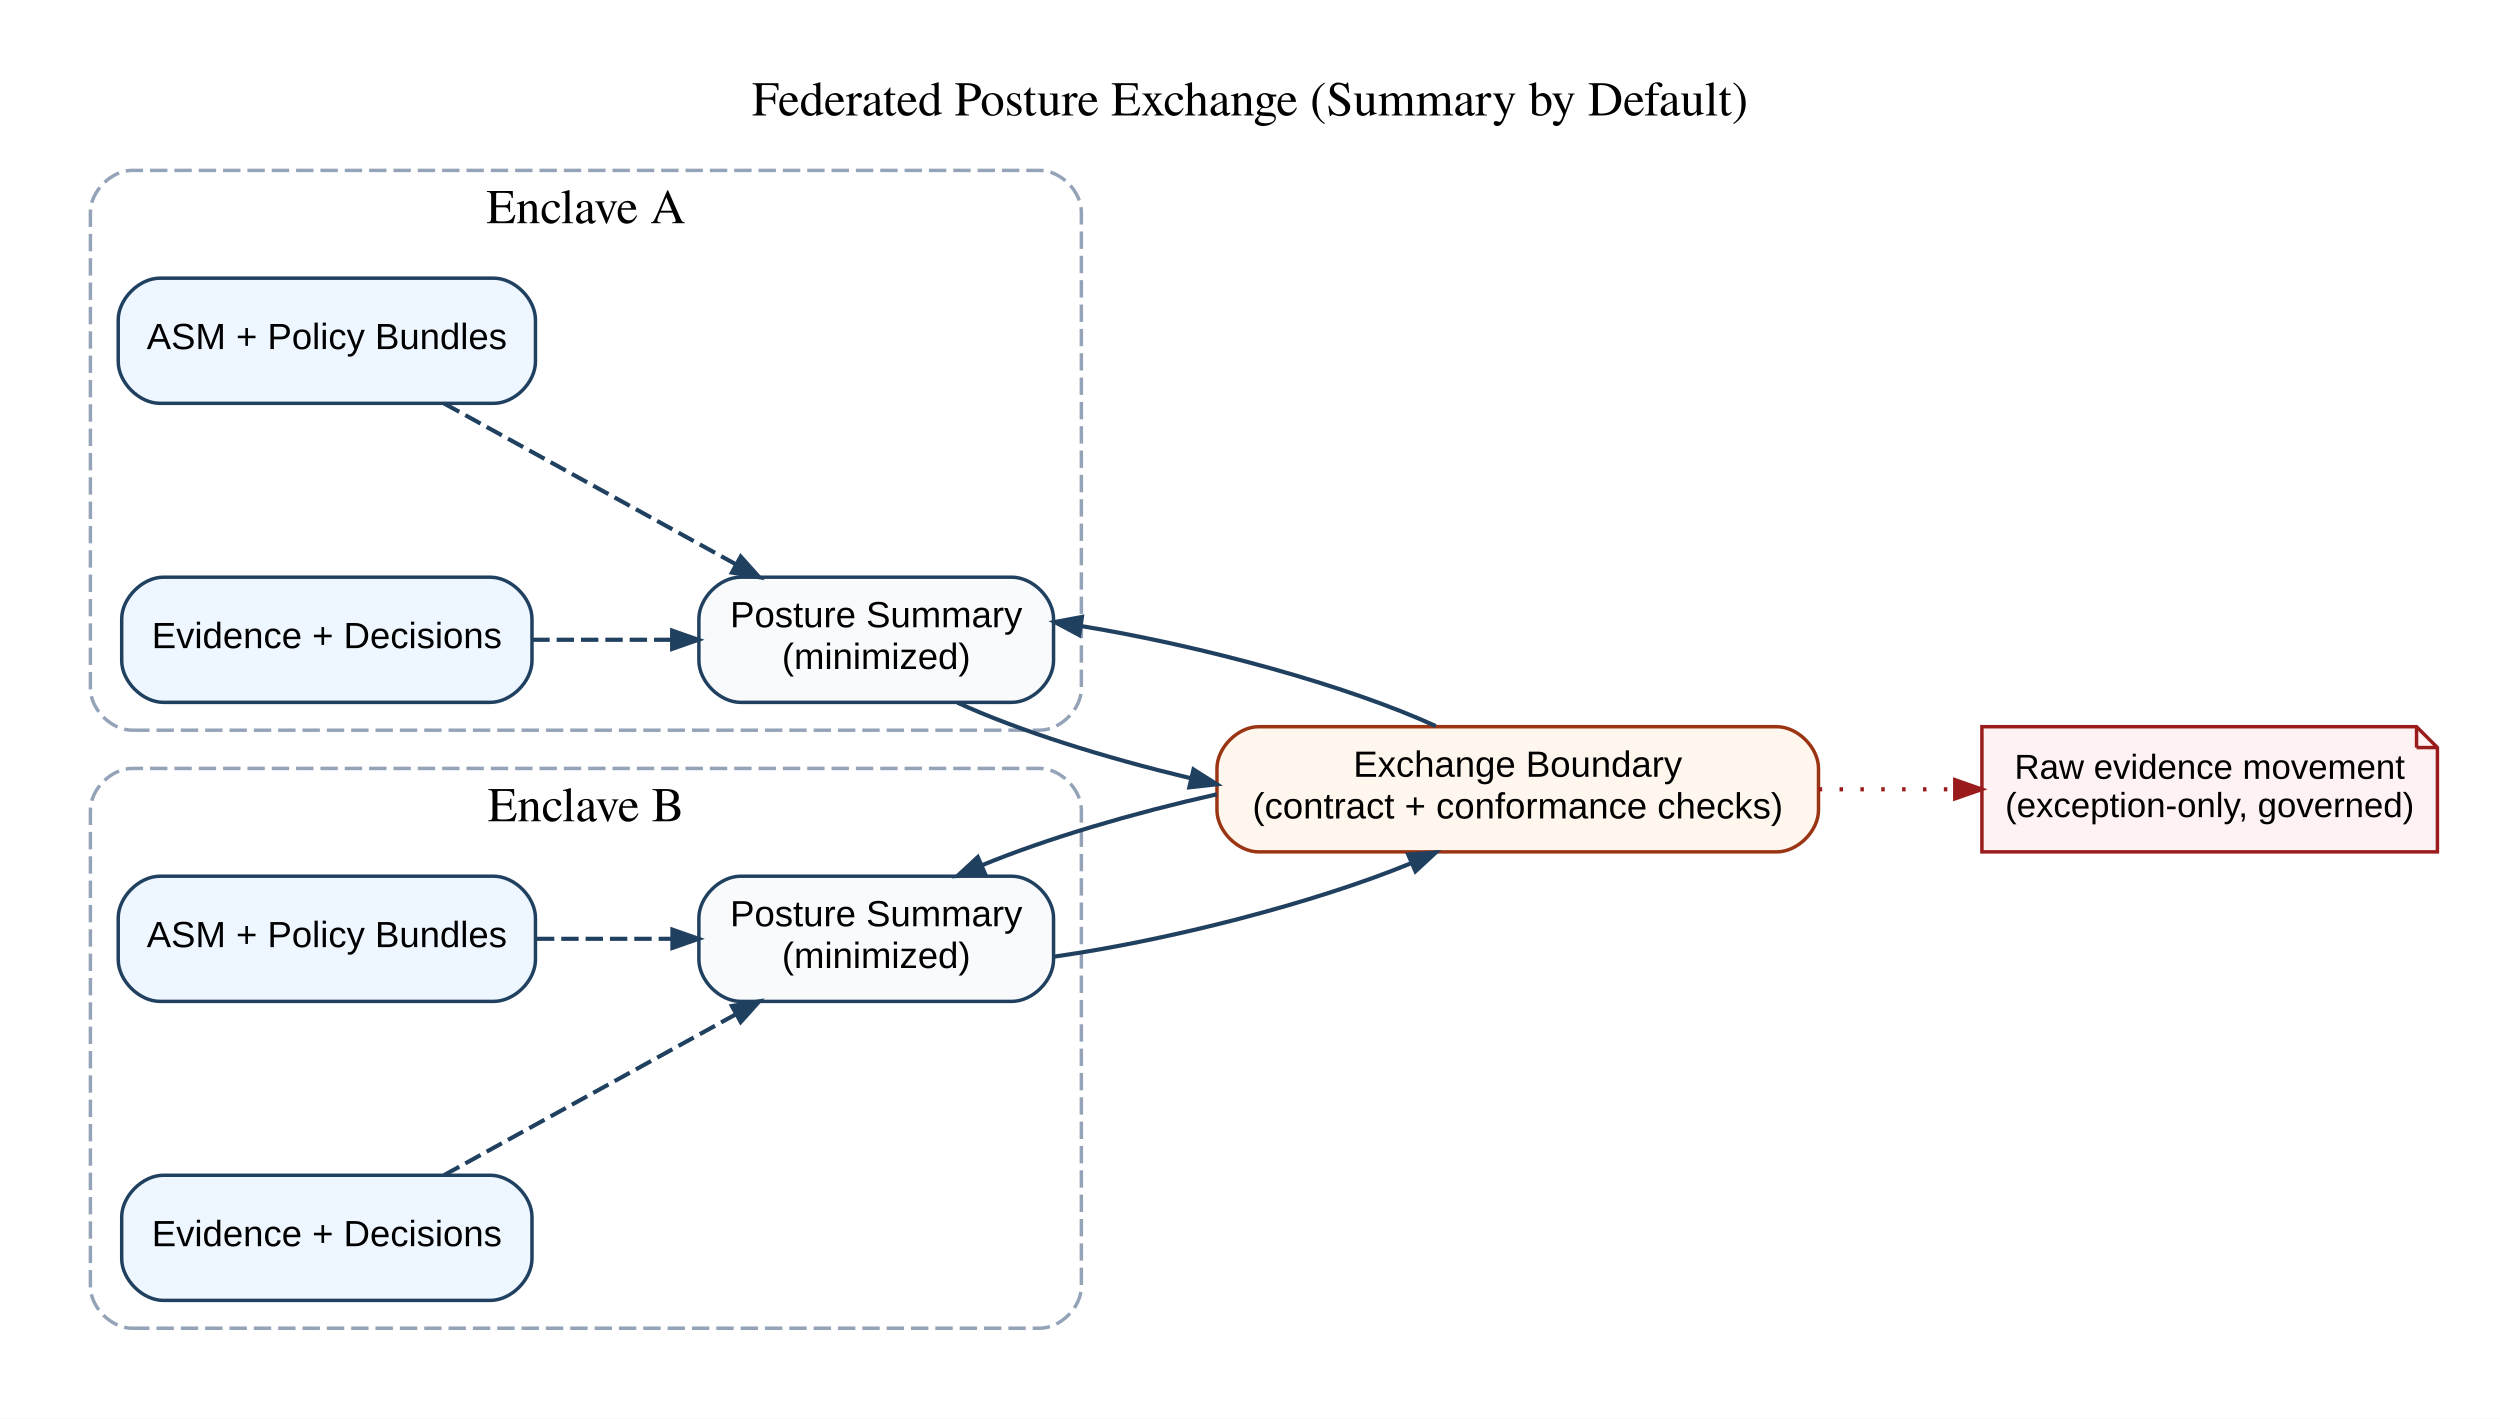
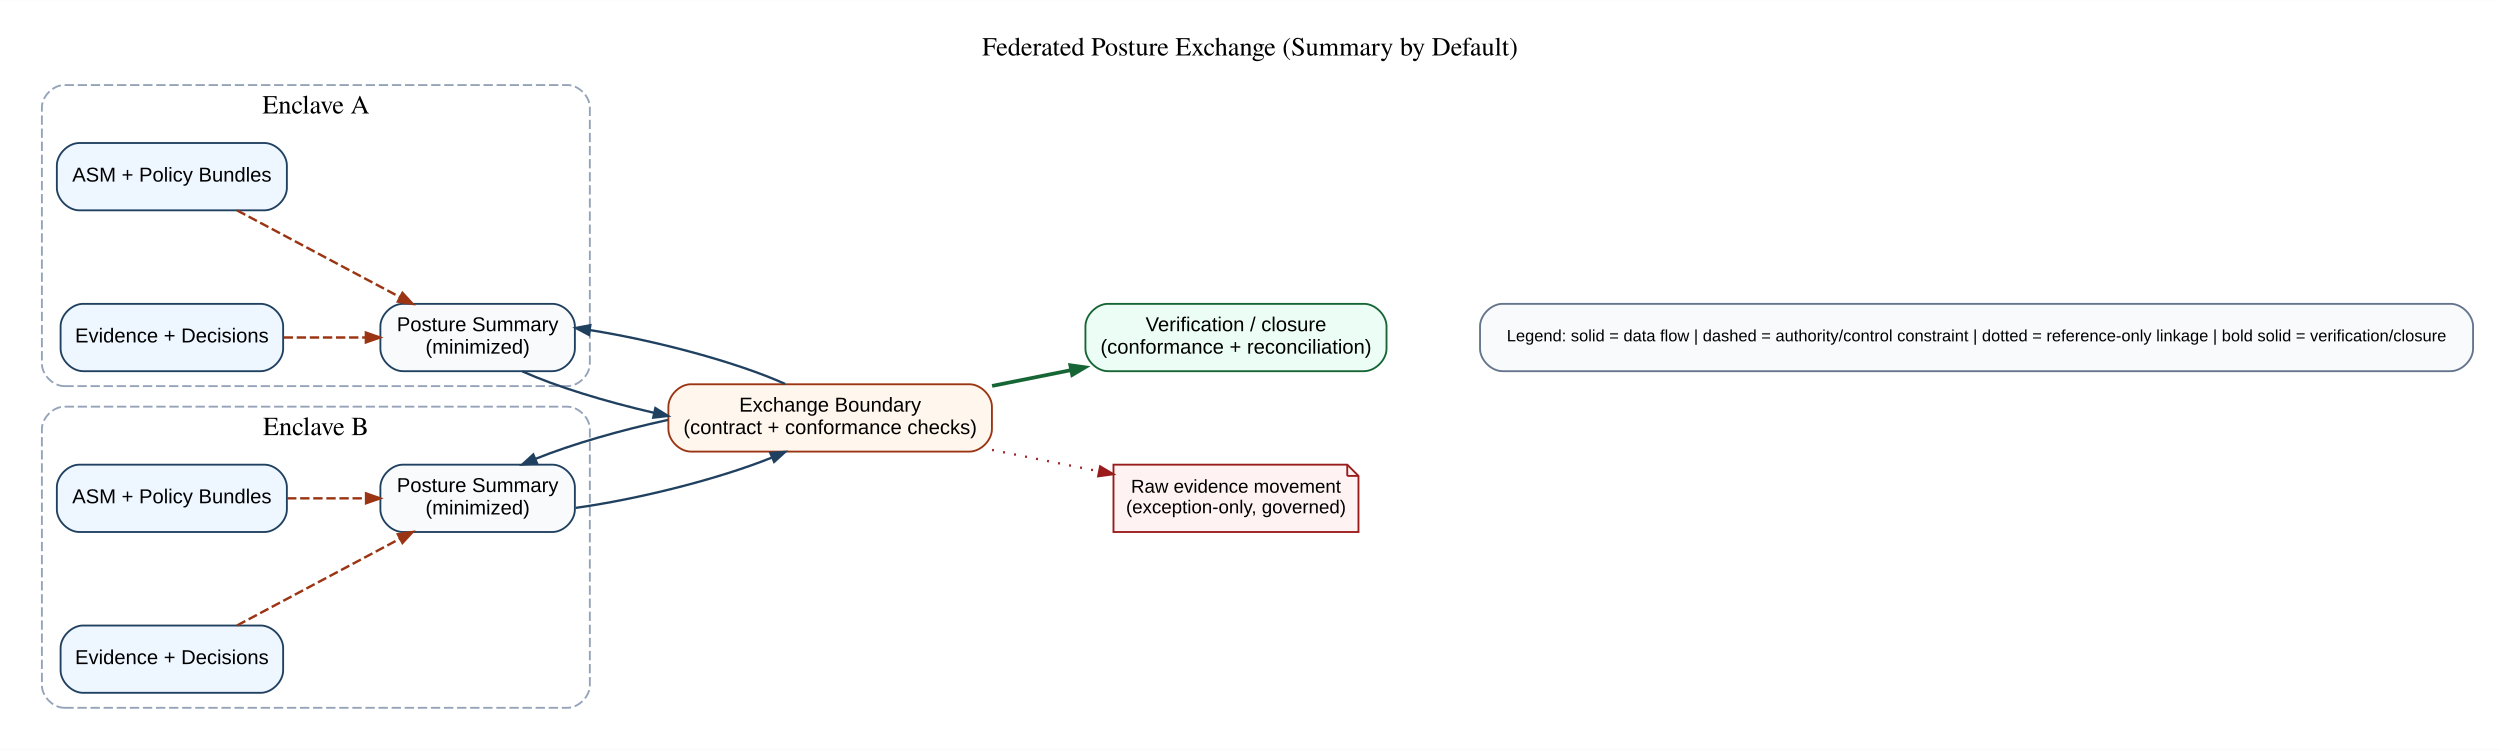
- <svg xmlns="http://www.w3.org/2000/svg" width="719pt" height="408pt" viewBox="0.00 0.00 719.00 408.00">
-   <g id="graph0" class="graph" transform="scale(1 1) rotate(0) translate(18 390)">
-     <polygon fill="white" stroke="transparent" points="-18,18 -18,-390 701,-390 701,18 -18,18" />
-     <text text-anchor="middle" x="341.5" y="-356.8" font-family="Times,serif" font-size="14.00">Federated Posture Exchange (Summary by Default)</text>
+ <svg xmlns="http://www.w3.org/2000/svg" width="1337pt" height="401pt" viewBox="0.00 0.00 1336.80 400.80">
+   <g id="graph0" class="graph" transform="scale(1 1) rotate(0) translate(14.4 386.4)">
+     <polygon fill="white" stroke="transparent" points="-14.4,14.4 -14.4,-386.4 1322.4,-386.4 1322.4,14.4 -14.4,14.4" />
+     <text text-anchor="middle" x="654" y="-356.8" font-family="Times,serif" font-size="14.00">Federated Posture Exchange (Summary by Default)</text>
    <g id="clust1" class="cluster">
-       <path fill="white" stroke="#94a3b8" stroke-dasharray="5,2" d="M20,-180C20,-180 281,-180 281,-180 287,-180 293,-186 293,-192 293,-192 293,-329 293,-329 293,-335 287,-341 281,-341 281,-341 20,-341 20,-341 14,-341 8,-335 8,-329 8,-329 8,-192 8,-192 8,-186 14,-180 20,-180" />
-       <text text-anchor="middle" x="150.5" y="-325.8" font-family="Times,serif" font-size="14.00">Enclave A</text>
+       <path fill="white" stroke="#94a3b8" stroke-dasharray="5,2" d="M20,-180C20,-180 289,-180 289,-180 295,-180 301,-186 301,-192 301,-192 301,-329 301,-329 301,-335 295,-341 289,-341 289,-341 20,-341 20,-341 14,-341 8,-335 8,-329 8,-329 8,-192 8,-192 8,-186 14,-180 20,-180" />
+       <text text-anchor="middle" x="154.5" y="-325.8" font-family="Times,serif" font-size="14.00">Enclave A</text>
    </g>
    <g id="clust2" class="cluster">
-       <path fill="white" stroke="#94a3b8" stroke-dasharray="5,2" d="M20,-8C20,-8 281,-8 281,-8 287,-8 293,-14 293,-20 293,-20 293,-157 293,-157 293,-163 287,-169 281,-169 281,-169 20,-169 20,-169 14,-169 8,-163 8,-157 8,-157 8,-20 8,-20 8,-14 14,-8 20,-8" />
-       <text text-anchor="middle" x="150.5" y="-153.8" font-family="Times,serif" font-size="14.00">Enclave B</text>
+       <path fill="white" stroke="#94a3b8" stroke-dasharray="5,2" d="M20,-8C20,-8 289,-8 289,-8 295,-8 301,-14 301,-20 301,-20 301,-157 301,-157 301,-163 295,-169 289,-169 289,-169 20,-169 20,-169 14,-169 8,-163 8,-157 8,-157 8,-20 8,-20 8,-14 14,-8 20,-8" />
+       <text text-anchor="middle" x="154.5" y="-153.8" font-family="Times,serif" font-size="14.00">Enclave B</text>
    </g>
    <g id="node1" class="node">
-       <path fill="#eef6ff" stroke="#204060" d="M124,-310C124,-310 28,-310 28,-310 22,-310 16,-304 16,-298 16,-298 16,-286 16,-286 16,-280 22,-274 28,-274 28,-274 124,-274 124,-274 130,-274 136,-280 136,-286 136,-286 136,-298 136,-298 136,-304 130,-310 124,-310" />
-       <text text-anchor="middle" x="76" y="-289.6" font-family="Arial" font-size="10.50">ASM + Policy Bundles</text>
+       <path fill="#eef6ff" stroke="#204060" d="M127,-310C127,-310 28,-310 28,-310 22,-310 16,-304 16,-298 16,-298 16,-286 16,-286 16,-280 22,-274 28,-274 28,-274 127,-274 127,-274 133,-274 139,-280 139,-286 139,-286 139,-298 139,-298 139,-304 133,-310 127,-310" />
+       <text text-anchor="middle" x="77.5" y="-289.36" font-family="Arial" font-size="10.80">ASM + Policy Bundles</text>
    </g>
    <g id="node3" class="node">
-       <path fill="#f8fafc" stroke="#204060" d="M273,-224C273,-224 195,-224 195,-224 189,-224 183,-218 183,-212 183,-212 183,-200 183,-200 183,-194 189,-188 195,-188 195,-188 273,-188 273,-188 279,-188 285,-194 285,-200 285,-200 285,-212 285,-212 285,-218 279,-224 273,-224" />
-       <text text-anchor="middle" x="234" y="-209.6" font-family="Arial" font-size="10.50">Posture Summary</text>
-       <text text-anchor="middle" x="234" y="-197.6" font-family="Arial" font-size="10.50">(minimized)</text>
+       <path fill="#f8fafc" stroke="#204060" d="M281,-224C281,-224 201,-224 201,-224 195,-224 189,-218 189,-212 189,-212 189,-200 189,-200 189,-194 195,-188 201,-188 201,-188 281,-188 281,-188 287,-188 293,-194 293,-200 293,-200 293,-212 293,-212 293,-218 287,-224 281,-224" />
+       <text text-anchor="middle" x="241" y="-209.36" font-family="Arial" font-size="10.80">Posture Summary</text>
+       <text text-anchor="middle" x="241" y="-197.36" font-family="Arial" font-size="10.80">(minimized)</text>
    </g>
    <g id="edge5" class="edge">
-       <path fill="none" stroke="#204060" stroke-width="1.2" stroke-dasharray="5,2" d="M109.7,-273.97C134.14,-260.5 167.66,-242.02 193.59,-227.73" />
-       <polygon fill="#204060" stroke="#204060" stroke-width="1.2" points="195.04,-229.92 200.34,-224 192.5,-225.33 195.04,-229.92" />
+       <path fill="none" stroke="#9a3412" stroke-width="1.3" stroke-dasharray="5,2" d="M112.36,-273.97C137.77,-260.44 172.66,-241.86 199.54,-227.55" />
+       <polygon fill="#9a3412" stroke="#9a3412" stroke-width="1.3" points="200.8,-229.85 206.19,-224 198.34,-225.21 200.8,-229.85" />
    </g>
    <g id="node2" class="node">
-       <path fill="#eef6ff" stroke="#204060" d="M123,-224C123,-224 29,-224 29,-224 23,-224 17,-218 17,-212 17,-212 17,-200 17,-200 17,-194 23,-188 29,-188 29,-188 123,-188 123,-188 129,-188 135,-194 135,-200 135,-200 135,-212 135,-212 135,-218 129,-224 123,-224" />
-       <text text-anchor="middle" x="76" y="-203.6" font-family="Arial" font-size="10.50">Evidence + Decisions</text>
+       <path fill="#eef6ff" stroke="#204060" d="M125,-224C125,-224 30,-224 30,-224 24,-224 18,-218 18,-212 18,-212 18,-200 18,-200 18,-194 24,-188 30,-188 30,-188 125,-188 125,-188 131,-188 137,-194 137,-200 137,-200 137,-212 137,-212 137,-218 131,-224 125,-224" />
+       <text text-anchor="middle" x="77.5" y="-203.36" font-family="Arial" font-size="10.80">Evidence + Decisions</text>
    </g>
    <g id="edge6" class="edge">
-       <path fill="none" stroke="#204060" stroke-width="1.2" stroke-dasharray="5,2" d="M135.09,-206C148.2,-206 162.11,-206 175.2,-206" />
-       <polygon fill="#204060" stroke="#204060" stroke-width="1.2" points="175.31,-208.63 182.81,-206 175.31,-203.38 175.31,-208.63" />
+       <path fill="none" stroke="#9a3412" stroke-width="1.3" stroke-dasharray="5,2" d="M137.26,-206C151.49,-206 166.71,-206 180.95,-206" />
+       <polygon fill="#9a3412" stroke="#9a3412" stroke-width="1.3" points="181.25,-208.63 188.75,-206 181.25,-203.38 181.25,-208.63" />
    </g>
    <g id="node4" class="node">
-       <path fill="#fff7ed" stroke="#9a3412" d="M493,-181C493,-181 344,-181 344,-181 338,-181 332,-175 332,-169 332,-169 332,-157 332,-157 332,-151 338,-145 344,-145 344,-145 493,-145 493,-145 499,-145 505,-151 505,-157 505,-157 505,-169 505,-169 505,-175 499,-181 493,-181" />
-       <text text-anchor="middle" x="418.5" y="-166.6" font-family="Arial" font-size="10.50">Exchange Boundary</text>
-       <text text-anchor="middle" x="418.5" y="-154.6" font-family="Arial" font-size="10.50">(contract + conformance checks)</text>
+       <path fill="#fff7ed" stroke="#9a3412" d="M504,-181C504,-181 355,-181 355,-181 349,-181 343,-175 343,-169 343,-169 343,-157 343,-157 343,-151 349,-145 355,-145 355,-145 504,-145 504,-145 510,-145 516,-151 516,-157 516,-157 516,-169 516,-169 516,-175 510,-181 504,-181" />
+       <text text-anchor="middle" x="429.5" y="-166.36" font-family="Arial" font-size="10.80">Exchange Boundary</text>
+       <text text-anchor="middle" x="429.5" y="-154.36" font-family="Arial" font-size="10.80">(contract + conformance checks)</text>
    </g>
    <g id="edge1" class="edge">
-       <path fill="none" stroke="#204060" stroke-width="1.2" d="M257.38,-187.91C274.53,-180 299.45,-172.15 324.53,-166.16" />
-       <polygon fill="#204060" stroke="#204060" stroke-width="1.2" points="325.25,-168.69 331.96,-164.44 324.06,-163.57 325.25,-168.69" />
+       <path fill="none" stroke="#204060" stroke-width="1.25" d="M264.87,-187.91C282.83,-179.81 309.11,-171.77 335.39,-165.72" />
+       <polygon fill="#204060" stroke="#204060" stroke-width="1.25" points="336.04,-168.26 342.79,-164.07 334.9,-163.14 336.04,-168.26" />
    </g>
    <g id="edge4" class="edge">
-       <path fill="none" stroke="#204060" stroke-width="1.2" d="M394.92,-181.18C369.64,-192.8 327.67,-204.27 293.07,-209.92" />
-       <polygon fill="#204060" stroke="#204060" stroke-width="1.2" points="292.37,-207.37 285.35,-211.1 293.16,-212.56 292.37,-207.37" />
+       <path fill="none" stroke="#204060" stroke-width="1.25" d="M405.43,-181.18C379.48,-192.85 336.34,-204.36 300.89,-209.99" />
+       <polygon fill="#204060" stroke="#204060" stroke-width="1.25" points="300.49,-207.4 293.46,-211.1 301.26,-212.59 300.49,-207.4" />
    </g>
    <g id="node7" class="node">
-       <path fill="#f8fafc" stroke="#204060" d="M273,-138C273,-138 195,-138 195,-138 189,-138 183,-132 183,-126 183,-126 183,-114 183,-114 183,-108 189,-102 195,-102 195,-102 273,-102 273,-102 279,-102 285,-108 285,-114 285,-114 285,-126 285,-126 285,-132 279,-138 273,-138" />
-       <text text-anchor="middle" x="234" y="-123.6" font-family="Arial" font-size="10.50">Posture Summary</text>
-       <text text-anchor="middle" x="234" y="-111.6" font-family="Arial" font-size="10.50">(minimized)</text>
+       <path fill="#f8fafc" stroke="#204060" d="M281,-138C281,-138 201,-138 201,-138 195,-138 189,-132 189,-126 189,-126 189,-114 189,-114 189,-108 195,-102 201,-102 201,-102 281,-102 281,-102 287,-102 293,-108 293,-114 293,-114 293,-126 293,-126 293,-132 287,-138 281,-138" />
+       <text text-anchor="middle" x="241" y="-123.36" font-family="Arial" font-size="10.80">Posture Summary</text>
+       <text text-anchor="middle" x="241" y="-111.36" font-family="Arial" font-size="10.80">(minimized)</text>
    </g>
    <g id="edge2" class="edge">
-       <path fill="none" stroke="#204060" stroke-width="1.2" d="M331.96,-161.56C307.67,-156.12 282.83,-148.76 264.37,-141.14" />
-       <polygon fill="#204060" stroke="#204060" stroke-width="1.2" points="265.3,-138.68 257.38,-138.09 263.21,-143.49 265.3,-138.68" />
+       <path fill="none" stroke="#204060" stroke-width="1.25" d="M342.79,-161.93C317.38,-156.44 291.21,-148.91 271.91,-141.1" />
+       <polygon fill="#204060" stroke="#204060" stroke-width="1.25" points="272.8,-138.62 264.87,-138.09 270.74,-143.45 272.8,-138.62" />
    </g>
    <g id="node8" class="node">
-       <polygon fill="#fef2f2" stroke="#991b1b" points="677,-181 552,-181 552,-145 683,-145 683,-175 677,-181" />
-       <polyline fill="none" stroke="#991b1b" points="677,-181 677,-175 " />
-       <polyline fill="none" stroke="#991b1b" points="683,-175 677,-175 " />
-       <text text-anchor="middle" x="617.5" y="-166" font-family="Arial" font-size="10.00">Raw evidence movement</text>
-       <text text-anchor="middle" x="617.5" y="-155" font-family="Arial" font-size="10.00">(exception-only, governed)</text>
+       <path fill="#ecfdf5" stroke="#166534" d="M715,-224C715,-224 578,-224 578,-224 572,-224 566,-218 566,-212 566,-212 566,-200 566,-200 566,-194 572,-188 578,-188 578,-188 715,-188 715,-188 721,-188 727,-194 727,-200 727,-200 727,-212 727,-212 727,-218 721,-224 715,-224" />
+       <text text-anchor="middle" x="646.5" y="-209.36" font-family="Arial" font-size="10.80">Verification / closure</text>
+       <text text-anchor="middle" x="646.5" y="-197.36" font-family="Arial" font-size="10.80">(conformance + reconciliation)</text>
    </g>
    <g id="edge9" class="edge">
-       <path fill="none" stroke="#991b1b" stroke-width="1.2" stroke-dasharray="1,5" d="M505.05,-163C518.03,-163 531.32,-163 543.99,-163" />
-       <polygon fill="#991b1b" stroke="#991b1b" stroke-width="1.2" points="544.3,-165.63 551.8,-163 544.3,-160.38 544.3,-165.63" />
+       <path fill="none" stroke="#166534" stroke-width="2" d="M516.09,-180.12C529.92,-182.88 544.26,-185.75 558.14,-188.53" />
+       <polygon fill="#166534" stroke="#166534" stroke-width="2" points="557.92,-191.16 565.79,-190.06 558.95,-186.01 557.92,-191.16" />
+     </g>
+     <g id="node9" class="node">
+       <polygon fill="#fef2f2" stroke="#991b1b" points="706,-138 581,-138 581,-102 712,-102 712,-132 706,-138" />
+       <polyline fill="none" stroke="#991b1b" points="706,-138 706,-132 " />
+       <polyline fill="none" stroke="#991b1b" points="712,-132 706,-132 " />
+       <text text-anchor="middle" x="646.5" y="-123" font-family="Arial" font-size="10.00">Raw evidence movement</text>
+       <text text-anchor="middle" x="646.5" y="-112" font-family="Arial" font-size="10.00">(exception-only, governed)</text>
+     </g>
+     <g id="edge10" class="edge">
+       <path fill="none" stroke="#991b1b" stroke-width="1.25" stroke-dasharray="1,5" d="M516.09,-145.88C534.94,-142.11 554.74,-138.15 573.01,-134.5" />
+       <polygon fill="#991b1b" stroke="#991b1b" stroke-width="1.25" points="573.91,-137 580.75,-132.95 572.88,-131.85 573.91,-137" />
    </g>
    <g id="node5" class="node">
-       <path fill="#eef6ff" stroke="#204060" d="M124,-138C124,-138 28,-138 28,-138 22,-138 16,-132 16,-126 16,-126 16,-114 16,-114 16,-108 22,-102 28,-102 28,-102 124,-102 124,-102 130,-102 136,-108 136,-114 136,-114 136,-126 136,-126 136,-132 130,-138 124,-138" />
-       <text text-anchor="middle" x="76" y="-117.6" font-family="Arial" font-size="10.50">ASM + Policy Bundles</text>
+       <path fill="#eef6ff" stroke="#204060" d="M127,-138C127,-138 28,-138 28,-138 22,-138 16,-132 16,-126 16,-126 16,-114 16,-114 16,-108 22,-102 28,-102 28,-102 127,-102 127,-102 133,-102 139,-108 139,-114 139,-114 139,-126 139,-126 139,-132 133,-138 127,-138" />
+       <text text-anchor="middle" x="77.5" y="-117.36" font-family="Arial" font-size="10.80">ASM + Policy Bundles</text>
    </g>
    <g id="edge7" class="edge">
-       <path fill="none" stroke="#204060" stroke-width="1.2" stroke-dasharray="5,2" d="M136.42,-120C149.11,-120 162.5,-120 175.14,-120" />
-       <polygon fill="#204060" stroke="#204060" stroke-width="1.2" points="175.39,-122.63 182.89,-120 175.39,-117.38 175.39,-122.63" />
+       <path fill="none" stroke="#9a3412" stroke-width="1.3" stroke-dasharray="5,2" d="M139.1,-120C152.92,-120 167.58,-120 181.32,-120" />
+       <polygon fill="#9a3412" stroke="#9a3412" stroke-width="1.3" points="181.34,-122.63 188.84,-120 181.34,-117.38 181.34,-122.63" />
    </g>
    <g id="node6" class="node">
-       <path fill="#eef6ff" stroke="#204060" d="M123,-52C123,-52 29,-52 29,-52 23,-52 17,-46 17,-40 17,-40 17,-28 17,-28 17,-22 23,-16 29,-16 29,-16 123,-16 123,-16 129,-16 135,-22 135,-28 135,-28 135,-40 135,-40 135,-46 129,-52 123,-52" />
-       <text text-anchor="middle" x="76" y="-31.6" font-family="Arial" font-size="10.50">Evidence + Decisions</text>
+       <path fill="#eef6ff" stroke="#204060" d="M125,-52C125,-52 30,-52 30,-52 24,-52 18,-46 18,-40 18,-40 18,-28 18,-28 18,-22 24,-16 30,-16 30,-16 125,-16 125,-16 131,-16 137,-22 137,-28 137,-28 137,-40 137,-40 137,-46 131,-52 125,-52" />
+       <text text-anchor="middle" x="77.5" y="-31.36" font-family="Arial" font-size="10.80">Evidence + Decisions</text>
    </g>
    <g id="edge8" class="edge">
-       <path fill="none" stroke="#204060" stroke-width="1.2" stroke-dasharray="5,2" d="M109.7,-52.03C134.14,-65.5 167.66,-83.98 193.59,-98.27" />
-       <polygon fill="#204060" stroke="#204060" stroke-width="1.2" points="192.5,-100.67 200.34,-102 195.04,-96.08 192.5,-100.67" />
+       <path fill="none" stroke="#9a3412" stroke-width="1.3" stroke-dasharray="5,2" d="M112.36,-52.03C137.77,-65.56 172.66,-84.14 199.54,-98.45" />
+       <polygon fill="#9a3412" stroke="#9a3412" stroke-width="1.3" points="198.34,-100.79 206.19,-102 200.8,-96.15 198.34,-100.79" />
    </g>
    <g id="edge3" class="edge">
-       <path fill="none" stroke="#204060" stroke-width="1.2" d="M285.35,-114.9C318.28,-119.58 360.17,-130.35 387.86,-141.75" />
-       <polygon fill="#204060" stroke="#204060" stroke-width="1.2" points="387,-144.24 394.92,-144.82 389.09,-139.42 387,-144.24" />
+       <path fill="none" stroke="#204060" stroke-width="1.25" d="M293.46,-114.9C327.11,-119.58 369.91,-130.35 398.21,-141.75" />
+       <polygon fill="#204060" stroke="#204060" stroke-width="1.25" points="397.5,-144.3 405.43,-144.82 399.55,-139.47 397.5,-144.3" />
+     </g>
+     <g id="node10" class="node">
+       <path fill="#f8fafc" stroke="#64748b" d="M1296,-224C1296,-224 789,-224 789,-224 783,-224 777,-218 777,-212 777,-212 777,-200 777,-200 777,-194 783,-188 789,-188 789,-188 1296,-188 1296,-188 1302,-188 1308,-194 1308,-200 1308,-200 1308,-212 1308,-212 1308,-218 1302,-224 1296,-224" />
+       <text text-anchor="middle" x="1042.5" y="-203.96" font-family="Arial" font-size="8.80">Legend: solid = data flow | dashed = authority/control constraint | dotted = reference-only linkage | bold solid = verification/closure</text>
    </g>
  </g>
</svg>
